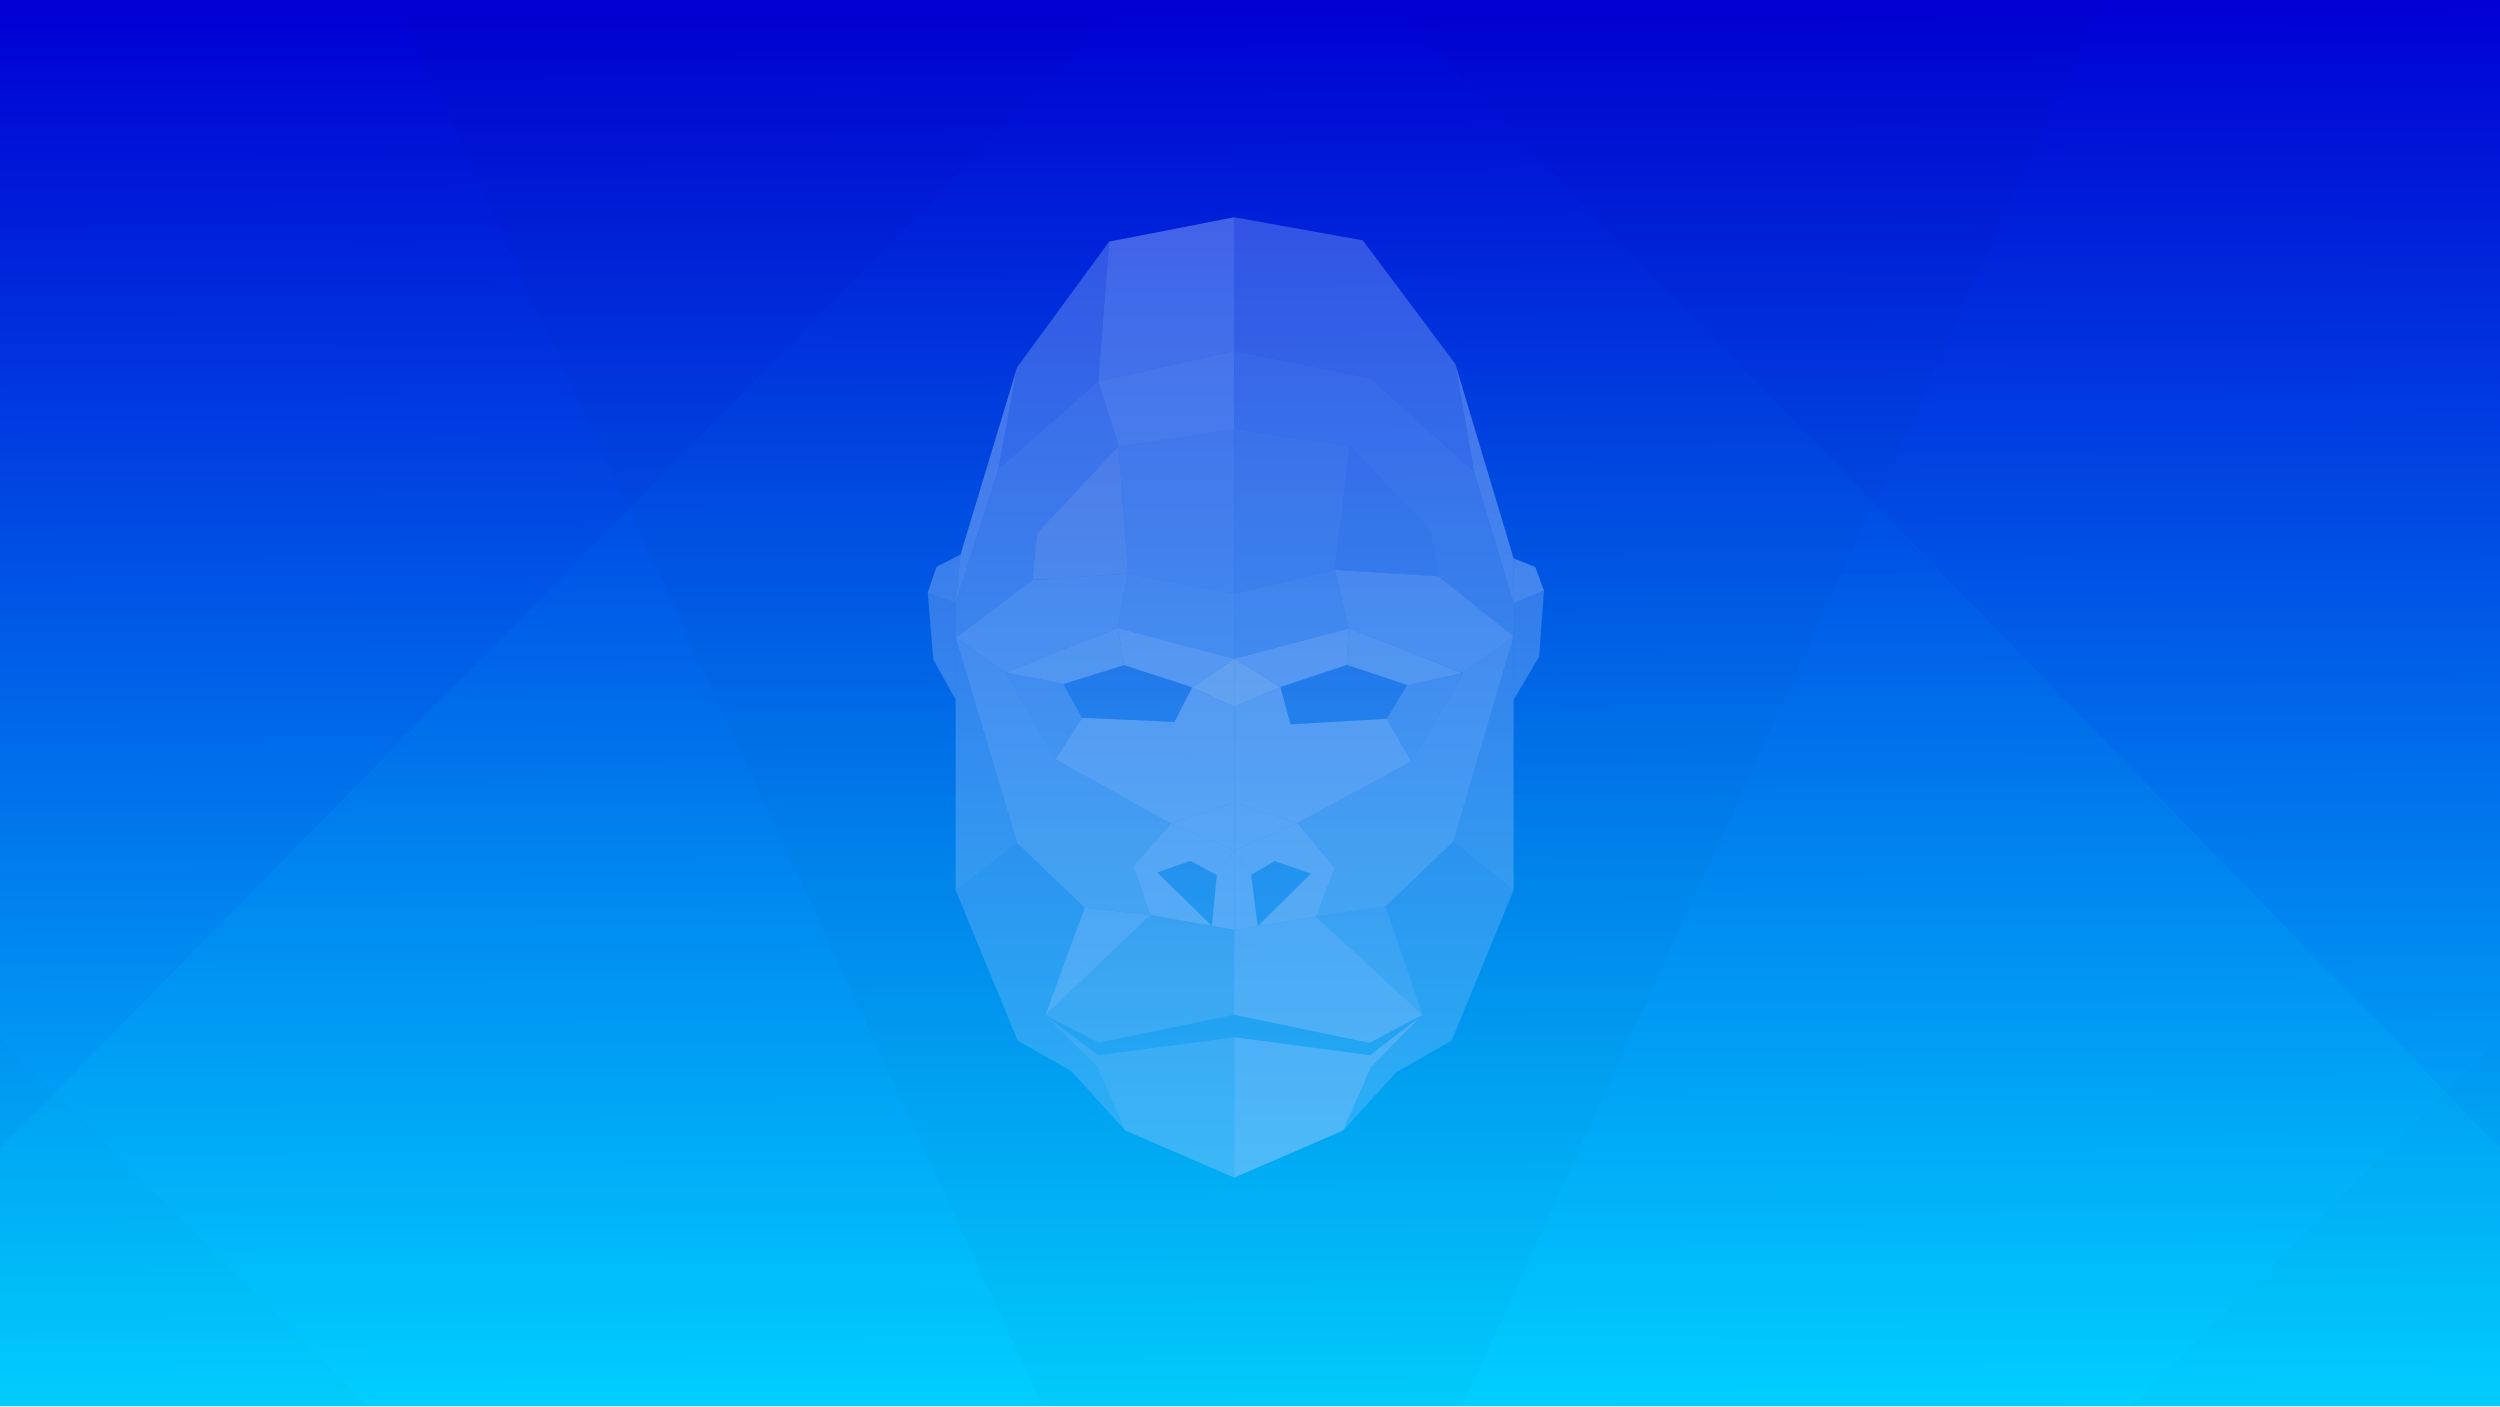
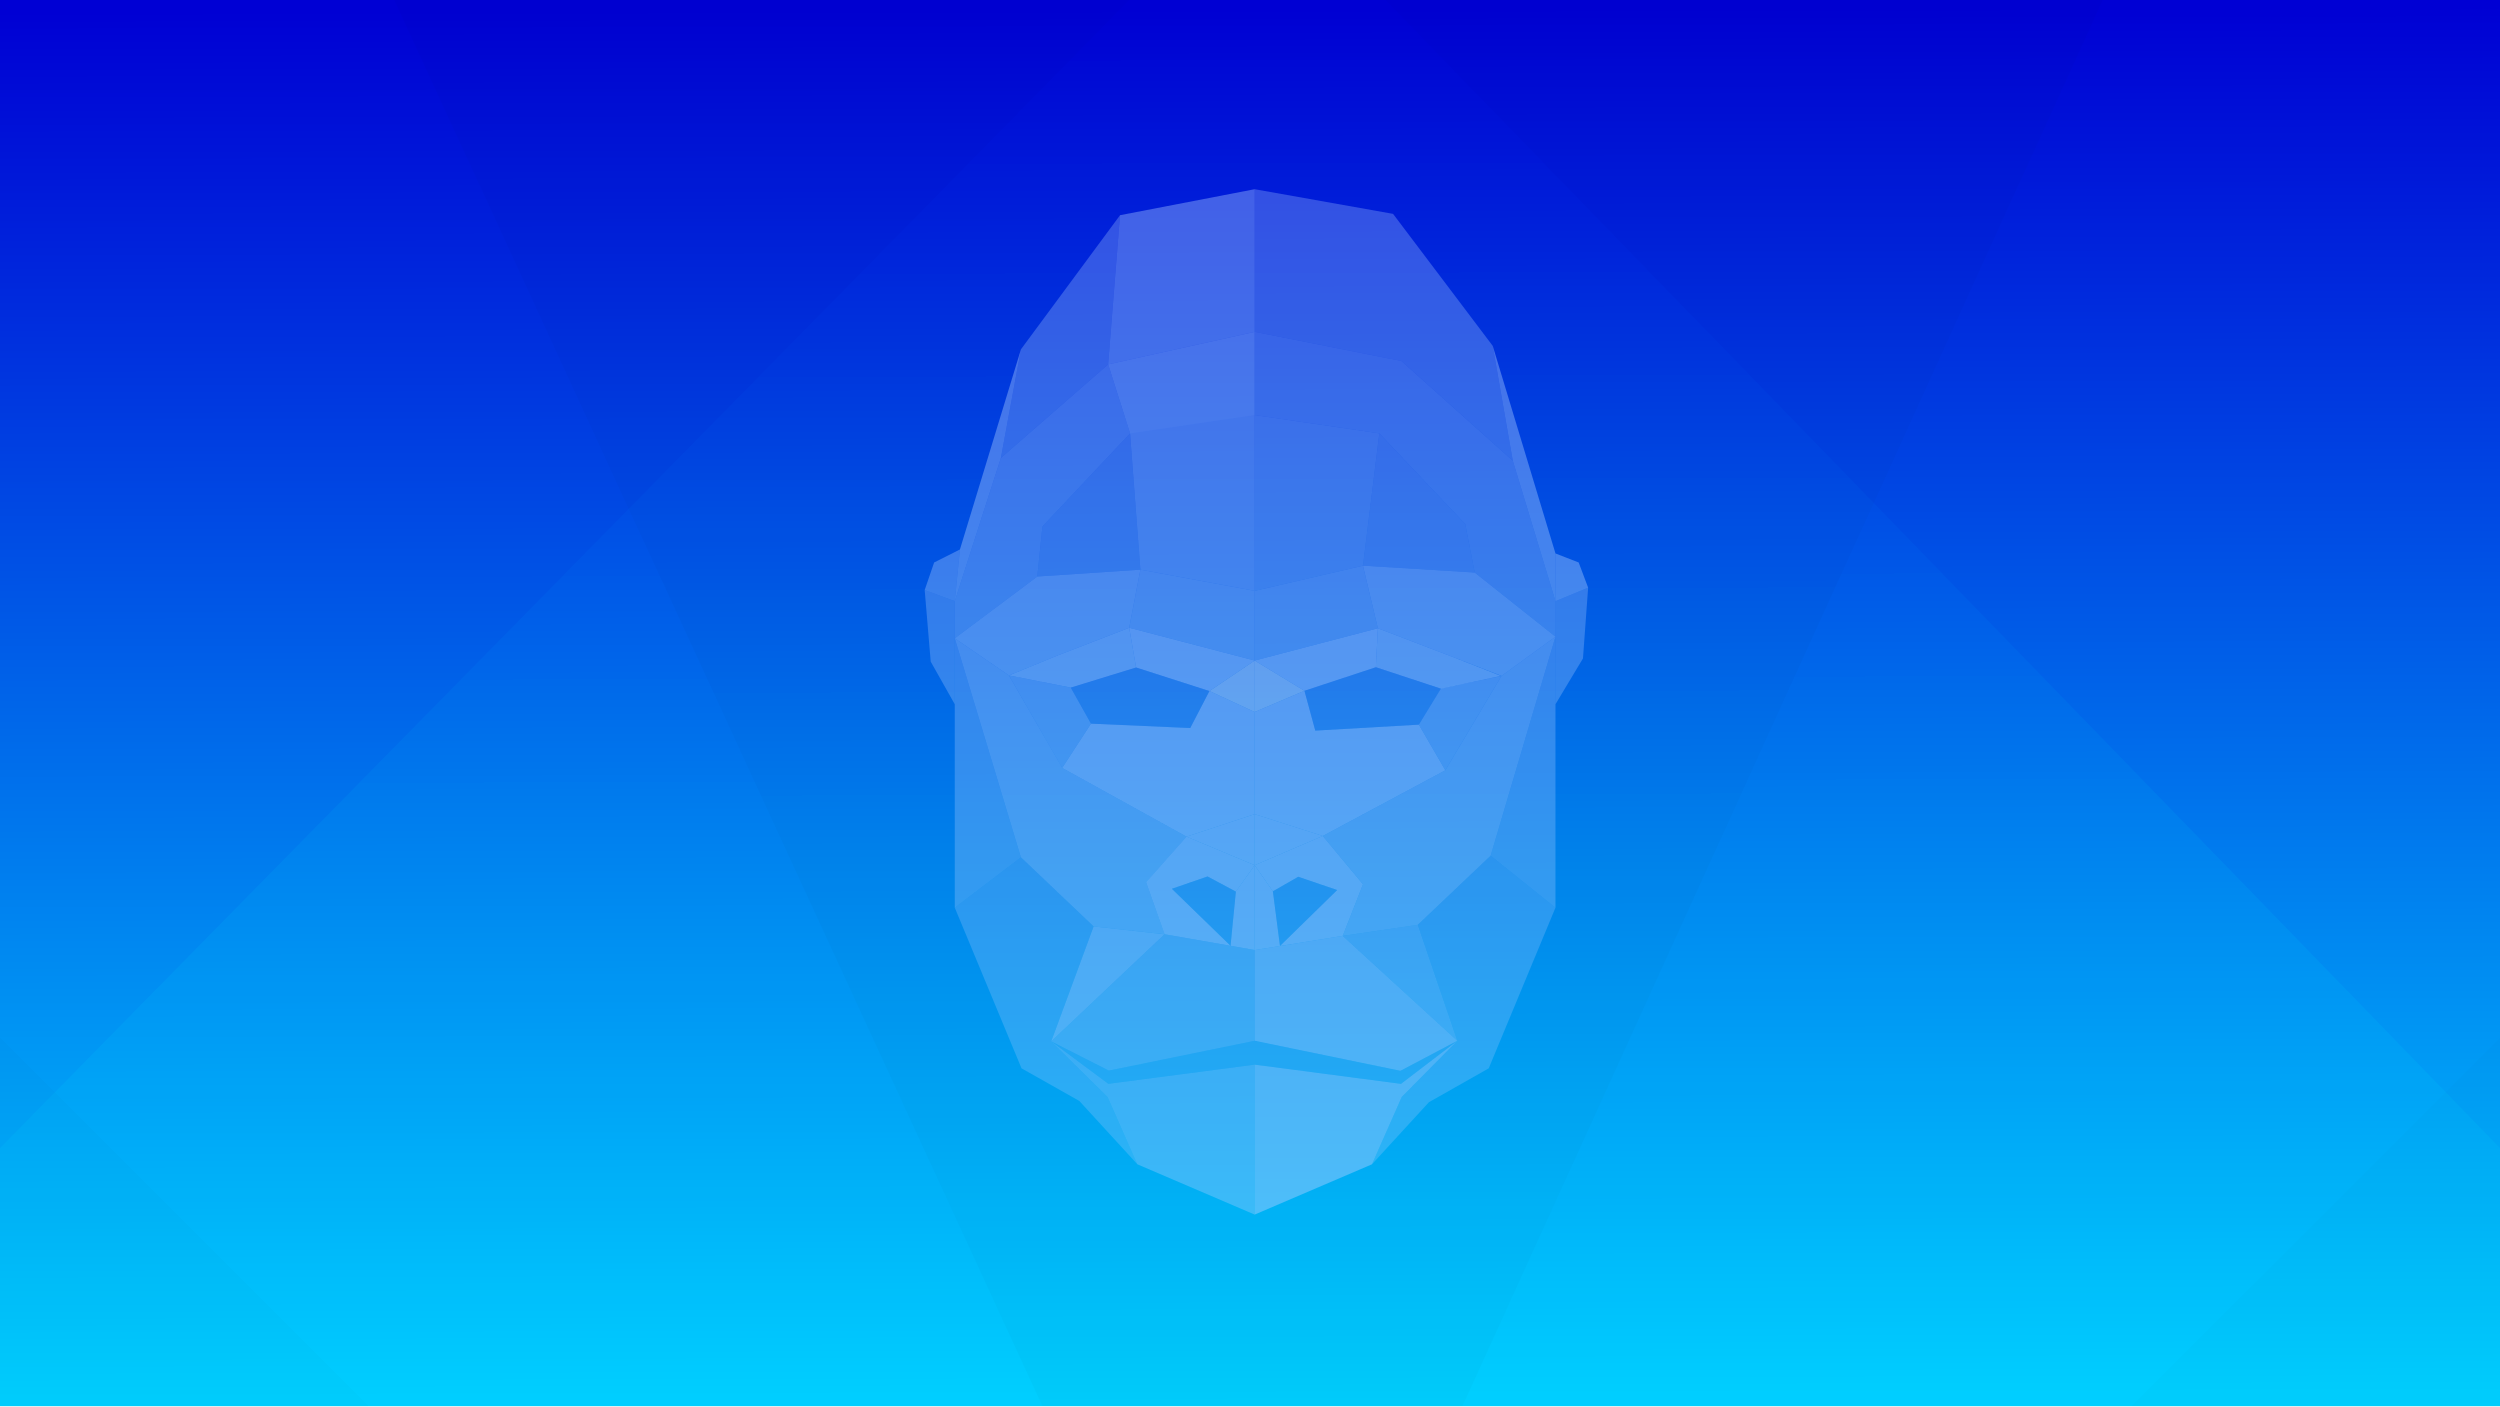
<svg xmlns="http://www.w3.org/2000/svg" xmlns:xlink="http://www.w3.org/1999/xlink" viewBox="0 0 4096 2304" version="1.1" id="svg172" width="4096" height="2304">
  <defs id="defs11">
    <style id="style2">.cls-1{isolation:isolate;}.cls-2{fill:#4a3043;}.cls-3{fill:#563d4e;}.cls-4{fill:#5f4758;}.cls-5{fill:#85737f;}.cls-6{fill:#a1939d;}.cls-7{fill:#bdb3ba;}.cls-8{fill:#7b6876;}.cls-30,.cls-9{fill:#43273b;}.cls-10{fill:#a36598;}.cls-11{fill:#b684ac;}.cls-12{fill:#4c3245;}.cls-13{fill:#d4b7cf;}.cls-14{fill:#c8a3c1;}.cls-15{fill:#9d5b91;}.cls-16{fill:#97518a;}.cls-17{fill:#ceadc8;}.cls-18{fill:#af7aa6;}.cls-19{fill:#aa9ea7;}.cls-20{fill:#695262;}.cls-21{fill:#914783;}.cls-22{fill:#bc8eb3;}.cls-23{fill:#8e7d89;}.cls-24{fill:#725d6c;}.cls-25{fill:#fff;}.cls-26{fill:url(#linear-gradient);}.cls-27,.cls-28,.cls-29{fill:#e95420;}.cls-27{opacity:0.8;}.cls-28{opacity:0.9;}.cls-30{opacity:0.25;mix-blend-mode:multiply;}</style>
    <linearGradient id="linear-gradient" x1="104.38" y1="370.12" x2="197.92" y2="532.13" gradientUnits="userSpaceOnUse">
      <stop offset="0" stop-color="#43174c" id="stop4" />
      <stop offset="0.48" stop-color="#622671" id="stop6" />
      <stop offset="1" stop-color="#ca4232" id="stop8" />
    </linearGradient>
    <clipPath id="_clipPath_iATqGFxonEViPBnL5ZywIMgvc1yaWggz">
      <rect width="4096" height="2304" id="rect2" x="0" y="0" />
    </clipPath>
    <linearGradient id="_lgradient_3" x1="0.499" y1="0.002" x2="0.503" y2="1.006" gradientTransform="scale(4096,2304)" gradientUnits="userSpaceOnUse" xlink:href="#linearGradient1204">
      <stop offset="0%" stop-opacity="1" style="stop-color:#0000d4;stop-opacity:1" id="stop7" />
      <stop offset="100%" stop-opacity="1" style="stop-color:#00ccff;stop-opacity:1" id="stop9" />
    </linearGradient>
    <linearGradient xlink:href="#linearGradient4464-915-415-326-161-611" id="linearGradient4470-926-871-573-654-629" x1="256" y1="375" x2="256" y2="135.281" gradientUnits="userSpaceOnUse" gradientTransform="matrix(3.892565,2.304726,-2.122827,3.585347,8.295183,273.08)" />
    <linearGradient id="linearGradient4464-915-415-326-161-611">
      <stop id="stop1381" offset="0" style="stop-color:#f5f5f5;stop-opacity:1;opacity:1" />
      <stop id="stop1383" offset="1" style="stop-color:#d5f6ff;stop-opacity:1;opacity:1" />
    </linearGradient>
  </defs>
  <g clip-path="url(#_clipPath_iATqGFxonEViPBnL5ZywIMgvc1yaWggz)" id="g22" style="isolation:isolate">
    <linearGradient id="linearGradient1204" x1="0.506" y1="0.009" x2="0.508" y2="1.002" gradientTransform="scale(4096,2304)" gradientUnits="userSpaceOnUse">
      <stop offset="0%" stop-opacity="1" style="stop-color:#0000d4;stop-opacity:1" id="stop1200" />
      <stop offset="100%" stop-opacity="1" style="stop-color:#2ad4ff;stop-opacity:1" id="stop1202" />
    </linearGradient>
    <rect x="0" y="0" width="4096" height="2304" fill="url(#_lgradient_3)" id="rect12" style="fill:url(#_lgradient_3);fill-opacity:1.0" />
    <g opacity="0.04" id="g16">
      <path d="M 646,0 H 3445 L 2396,2304 h -688 z" fill="#bdbdbd" style="opacity:0.5;mix-blend-mode:darken;fill:#000000" id="path14" />
    </g>
    <path d="M 0,1881 1850,0 h 420 l 1826,1881 v 423 H 0 Z" fill="#848484" style="opacity:0.07;mix-blend-mode:overlay;fill:#ffffff" id="path18" />
  </g>
-   <g id="g1380" transform="matrix(0.590625,0,0,0.590625,450.5506,225.589)">
-     <g id="g1298" transform="matrix(3,0,0,3,1775.754,142.4716)">
-       <g class="cls-1" id="g170" transform="translate(5.551514,18.08945)">
-         <g id="Layer_1" data-name="Layer 1">
-           <polygon class="cls-2" points="492.16,585.17 547.85,395.51 547.85,630.2 " id="polygon15" style="opacity:0.3;fill:#aaccff" />
-           <polygon class="cls-3" points="463.55,745.48 429.59,645.09 492.16,585.17 547.85,630.2 490.52,769.34 439.15,798.68 390.26,852.44 415.83,794.13 " id="polygon17" style="opacity:0.25;fill:#aaccff" />
-           <polygon class="cls-4" points="493.97,143.68 511.2,243.16 415.49,156.76 289.5,131.51 289.5,7.99 408.36,29.34 " id="polygon19" style="opacity:0.3;fill:#aaccff" />
-           <polygon class="cls-5" points="289.5,7.99 173.89,30.49 163.68,159.69 289.5,131.51 " id="polygon21" style="opacity:0.39;fill:#aaccff" />
-           <polygon class="cls-6" points="173.89,30.49 163.68,159.69 71.54,240.79 88.77,146.66 " id="polygon23" style="opacity:0.3;fill:#aaccff" />
-           <polygon class="cls-5" points="493.97,143.68 511.2,243.16 547.85,364.77 547.85,323.44 " id="polygon25" style="opacity:0.4;fill:#aaccff" />
-           <polygon class="cls-7" points="88.77,146.66 36.36,320 31.93,364.77 71.54,240.79 " id="polygon27" style="opacity:0.4;fill:#aaccff" />
-           <polyline class="cls-7" points="31.93 364.77 31.93 364.77 6.1 355.12 14.22 331.25 36.36 320" id="polyline29" style="opacity:0.35;fill:#aaccff" />
-           <polyline class="cls-8" points="31.93 364.77 6.1 355.12 11.27 417.11 31.93 454.04 31.93 364.77" id="polyline31" style="opacity:0.3;fill:#aaccff" />
-           <polygon class="cls-9" points="575.9,353.06 571.47,414.36 547.85,454.04 547.85,364.77 " id="polygon33" style="opacity:0.3;fill:#aaccff" />
-           <polygon class="cls-5" points="547.85,323.44 567.78,331.25 575.9,353.06 547.85,364.77 " id="polygon35" style="opacity:0.4;fill:#aaccff" />
-           <polygon class="cls-10" points="289.5,666.9 289.5,745.48 414.69,771.5 463.55,745.48 365.13,654.63 " id="polygon37" style="opacity:0.45;fill:#aaccff" />
-           <polyline class="cls-9" points="395.32 388.24 393.59 421.96 449.44 440.53 501.11 429.51 458.54 412.64 395.32 388.24" id="polyline39" style="fill:#aaccff;opacity:0.48" />
-           <polyline class="cls-10" points="289.5 416.19 289.5 460.73 332.25 442.37 289.5 416.19" id="polyline41" style="opacity:0.38;fill:#ffffff" />
-           <polyline class="cls-11" points="289.5 416.19 250.65 442.6 289.5 460.73 289.5 416.19" id="polyline43" style="opacity:0.38;fill:#ffffff" />
-           <polygon class="cls-11" points="131.57,439.61 78.43,429.05 124.19,509.18 148.94,470.84 " id="polygon45" style="fill:#aaccff;opacity:0.38" />
-           <polygon class="cls-12" points="234.17,474.62 250.65,442.6 187.67,422.19 131.57,439.61 148.94,470.84 " id="polygon47" style="fill:#aaccff;opacity:0.2" />
-           <polygon class="cls-12" points="430.5,471.7 449.44,440.53 393.59,421.96 332.25,442.37 341.56,476.86 " id="polygon49" style="fill:#aaccff;opacity:0.2" />
-           <polygon class="cls-13" points="501.48,429.51 449.51,440.37 430.5,471.7 453.25,511.24 " id="polygon51" style="fill:#aaccff;opacity:0.38" />
-           <polyline class="cls-9" points="249.01 603.16 218.38 613.84 268.78 663.2 273.37 616.21 249.01 603.16" id="polyline53" style="opacity:0.2;fill:#aaccff" />
-           <polyline class="cls-14" points="151.18 646.47 114.77 745.99 212.14 653.25 151.18 646.47" id="polyline55" style="opacity:0.45;fill:#aaccff" />
-           <polyline class="cls-15" points="429.59 645.09 365.13 654.63 463.54 745.48 429.59 645.09" id="polyline57" style="opacity:0.35;fill:#aaccff" />
-           <polygon class="cls-11" points="114.77,745.99 163.18,794.13 188.75,852.44 289.5,896.01 289.5,766.14 163.85,782.78 " id="polygon59" style="opacity:0.35;fill:#aaccff" />
-           <polygon class="cls-16" points="463.55,745.48 415.83,794.13 390.26,852.44 289.5,896.01 289.5,766.14 415.16,782.78 " id="polygon61" style="opacity:0.45;fill:#aaccff" />
-           <polygon class="cls-14" points="230.96,568.68 289.5,549.21 289.5,593.43 " id="polygon63" style="opacity:0.5;fill:#aaccff" />
-           <polygon class="cls-17" points="230.96,568.68 289.5,549.21 289.5,460.73 250.65,442.6 234.17,474.62 148.94,470.84 124.19,509.18 " id="polygon65" style="opacity:0.5;fill:#aaccff" />
-           <polygon class="cls-18" points="289.5,549.21 347.99,568.1 453.25,511.24 430.5,471.7 341.56,476.86 332.25,442.37 289.5,460.73 " id="polygon67" style="opacity:0.5;fill:#aaccff" />
-           <polygon class="cls-11" points="347.99,568.1 289.5,549.21 289.5,593.43 " id="polygon69" style="opacity:0.5;fill:#aaccff" />
-           <polygon class="cls-14" points="230.96,568.68 196.26,608.21 212.14,653.25 268.78,663.2 218.38,613.84 249.01,603.16 273.37,616.25 289.5,593.43 " id="polygon71" style="opacity:0.5;fill:#aaccff" />
-           <polygon class="cls-15" points="289.5,593.43 289.5,666.9 311.24,663.37 305.14,616.03 " id="polygon73" style="opacity:0.5;fill:#aaccff" />
-           <polygon class="cls-11" points="289.5,593.43 305.14,616.03 326.92,603.43 360.38,614.91 311.24,663.37 365.13,654.63 382.52,609.97 347.99,568.1 " id="polygon75" style="opacity:0.5;fill:#aaccff" />
-           <polygon class="cls-9" points="414.69,771.5 289.5,745.48 164.24,771.29 114.77,745.99 163.85,782.78 289.5,766.14 415.16,782.78 463.55,745.48 " id="polygon77" style="opacity:0.2;fill:#aaccff;fill-opacity:1" />
-           <polygon class="cls-10" points="289.5,355.81 382.52,334.02 395.32,388.24 289.5,416.19 " id="polygon79" style="opacity:0.38;fill:#aaccff" />
-           <polygon class="cls-11" points="289.5,355.81 191.36,337.46 181.76,387.78 289.5,416.19 " id="polygon81" style="opacity:0.4;fill:#aaccff" />
-           <polygon class="cls-5" points="191.36,337.46 289.5,355.81 289.5,203.6 289.5,131.51 163.68,159.69 182.5,219.44 " id="polygon83" style="opacity:0.39;fill:#aaccff" />
-           <polygon class="cls-6" points="182.5,219.44 107.22,300.02 102.79,343.42 191.36,337.46 " id="polygon85" style="opacity:0.3;fill:#ffffff" />
-           <polygon class="cls-17" points="78.43,429.05 119.77,411.96 181.76,387.78 191.36,337.46 102.79,343.42 31.93,396.91 " id="polygon87" style="opacity:0.43;fill:#aaccff" />
-           <polygon class="cls-19" points="102.79,343.42 107.22,300.02 182.5,219.44 163.68,159.69 71.54,240.79 31.93,364.77 31.93,396.91 " id="polygon89" style="opacity:0.35;fill:#aaccff" />
-           <polygon class="cls-20" points="289.5,203.6 289.5,355.81 382.52,334.02 396.55,219.44 " id="polygon91" style="opacity:0.35;fill:#aaccff" />
-           <polygon class="cls-21" points="395.32,388.24 458.55,412.64 501.48,429.51 547.85,395.51 478.47,339.97 382.52,334.02 " id="polygon93" style="opacity:0.43;fill:#aaccff" />
-           <polygon class="cls-20" points="470.35,297.96 478.47,339.97 547.85,395.51 547.85,364.77 511.2,243.16 415.49,156.76 289.5,131.51 289.5,203.6 396.55,219.44 " id="polygon95" style="opacity:0.33;fill:#aaccff" />
-           <polygon class="cls-4" points="470.35,297.96 396.55,219.44 382.52,334.02 478.47,339.97 " id="polygon97" style="opacity:0.31;fill:#aaccff" />
-           <path class="cls-22" d="m 231,568.68 -106.77,-59.5 -45.79,-80.12 -46.51,-32.15 56.8,189.68 62.45,59.88 61,6.78 -15.88,-45 z m -128.17,-51 z" id="path99" style="opacity:0.4;fill:#aaccff;stroke:none;stroke-opacity:1" />
-           <polygon class="cls-9" points="326.92,603.43 360.38,614.91 311.24,663.37 305.14,616.03 " id="polygon101" style="opacity:0.2;fill:#aaccff" />
-           <polygon class="cls-22" points="268.78,663.2 212.14,653.25 114.77,745.99 164.24,771.29 289.5,745.48 289.5,666.9 " id="polygon103" style="opacity:0.34;fill:#aaccff" />
-           <polygon class="cls-11" points="289.5,593.43 289.5,666.9 268.78,663.2 273.37,616.21 " id="polygon105" style="opacity:0.5;fill:#aaccff" />
-           <polyline class="cls-9" points="289.5 416.19 395.32 388.24 393.59 421.96 332.25 442.37 289.5 416.19" id="polyline107" style="opacity:0.5;fill:#aaccff" />
-           <polygon class="cls-9" points="289.5,416.19 181.76,387.78 187.67,422.19 250.65,442.6 " id="polygon109" style="opacity:0.5;fill:#aaccff" />
-           <polygon class="cls-9" points="187.67,422.19 181.76,387.78 119.77,411.96 78.44,429.06 131.57,439.61 " id="polygon111" style="fill:#aaccff;opacity:0.48" />
-           <polygon class="cls-23" points="88.73,586.59 31.93,396.91 31.94,630.2 " id="polygon113" style="opacity:0.3;fill:#aaccff" />
-           <polygon class="cls-8" points="163.18,794.13 114.77,745.99 151.18,646.47 88.73,586.59 31.94,630.2 89.27,769.34 138.89,797.58 188.75,852.44 " id="polygon115" style="opacity:0.25;fill:#aaccff" />
-           <polygon class="cls-24" points="289.5,203.6 289.5,131.51 163.68,159.69 182.5,219.44 " id="polygon117" style="opacity:0.05;fill:#aaccff" />
-           <polygon class="cls-10" points="501.48,429.51 453.25,511.24 347.99,568.1 382.52,609.97 365.13,654.63 429.59,645.09 492.16,585.17 547.85,395.51 " id="polygon119" style="opacity:0.4;fill:#aaccff" />
+   <g id="g145" transform="matrix(1.076649,0,0,1.06771,-121.5062,-70.04707)">
+     <g id="g1380" transform="matrix(0.590625,0,0,0.590625,450.5506,225.589)">
+       <g id="g1298" transform="matrix(3,0,0,3,1775.754,142.4716)">
+         <g class="cls-1" id="g170" transform="translate(5.551514,18.08945)">
+           <g id="Layer_1" data-name="Layer 1">
+             <polygon class="cls-2" points="547.85,395.51 547.85,630.2 492.16,585.17 " id="polygon15" style="opacity:0.3;fill:#aaccff" />
+             <polygon class="cls-3" points="490.52,769.34 439.15,798.68 390.26,852.44 415.83,794.13 463.55,745.48 429.59,645.09 492.16,585.17 547.85,630.2 " id="polygon17" style="opacity:0.25;fill:#aaccff" />
+             <polygon class="cls-4" points="289.5,7.99 408.36,29.34 493.97,143.68 511.2,243.16 415.49,156.76 289.5,131.51 " id="polygon19" style="opacity:0.3;fill:#aaccff" />
+             <polygon class="cls-5" points="289.5,7.99 173.89,30.49 163.68,159.69 289.5,131.51 " id="polygon21" style="opacity:0.39;fill:#aaccff" />
+             <polygon class="cls-6" points="173.89,30.49 163.68,159.69 71.54,240.79 88.77,146.66 " id="polygon23" style="opacity:0.3;fill:#aaccff" />
+             <polygon class="cls-5" points="493.97,143.68 511.2,243.16 547.85,364.77 547.85,323.44 " id="polygon25" style="opacity:0.4;fill:#aaccff" />
+             <polygon class="cls-7" points="88.77,146.66 36.36,320 31.93,364.77 71.54,240.79 " id="polygon27" style="opacity:0.4;fill:#aaccff" />
+             <polyline class="cls-7" points="31.93 364.77 31.93 364.77 6.1 355.12 14.22 331.25 36.36 320" id="polyline29" style="opacity:0.35;fill:#aaccff" />
+             <polyline class="cls-8" points="31.93 364.77 6.1 355.12 11.27 417.11 31.93 454.04 31.93 364.77" id="polyline31" style="opacity:0.3;fill:#aaccff" />
+             <polygon class="cls-9" points="575.9,353.06 571.47,414.36 547.85,454.04 547.85,364.77 " id="polygon33" style="opacity:0.3;fill:#aaccff" />
+             <polygon class="cls-5" points="547.85,323.44 567.78,331.25 575.9,353.06 547.85,364.77 " id="polygon35" style="opacity:0.4;fill:#aaccff" />
+             <polygon class="cls-10" points="365.13,654.63 289.5,666.9 289.5,745.48 414.69,771.5 463.55,745.48 " id="polygon37" style="opacity:0.45;fill:#aaccff" />
+             <polyline class="cls-9" points="395.32 388.24 393.59 421.96 449.44 440.53 501.11 429.51 458.54 412.64 395.32 388.24" id="polyline39" style="opacity:0.48;fill:#aaccff" />
+             <polyline class="cls-10" points="289.5 416.19 289.5 460.73 332.25 442.37 289.5 416.19" id="polyline41" style="opacity:0.38;fill:#ffffff" />
+             <polyline class="cls-11" points="289.5 416.19 250.65 442.6 289.5 460.73 289.5 416.19" id="polyline43" style="opacity:0.38;fill:#ffffff" />
+             <polygon class="cls-11" points="131.57,439.61 78.43,429.05 124.19,509.18 148.94,470.84 " id="polygon45" style="opacity:0.38;fill:#aaccff" />
+             <polygon class="cls-12" points="148.94,470.84 234.17,474.62 250.65,442.6 187.67,422.19 131.57,439.61 " id="polygon47" style="opacity:0.2;fill:#aaccff" />
+             <polygon class="cls-12" points="341.56,476.86 430.5,471.7 449.44,440.53 393.59,421.96 332.25,442.37 " id="polygon49" style="opacity:0.2;fill:#aaccff" />
+             <polygon class="cls-13" points="501.48,429.51 449.51,440.37 430.5,471.7 453.25,511.24 " id="polygon51" style="opacity:0.38;fill:#aaccff" />
+             <polyline class="cls-9" points="249.01 603.16 218.38 613.84 268.78 663.2 273.37 616.21 249.01 603.16" id="polyline53" style="opacity:0.2;fill:#aaccff" />
+             <polyline class="cls-14" points="151.18 646.47 114.77 745.99 212.14 653.25 151.18 646.47" id="polyline55" style="opacity:0.45;fill:#aaccff" />
+             <polyline class="cls-15" points="429.59 645.09 365.13 654.63 463.54 745.48 429.59 645.09" id="polyline57" style="opacity:0.35;fill:#aaccff" />
+             <polygon class="cls-11" points="289.5,766.14 163.85,782.78 114.77,745.99 163.18,794.13 188.75,852.44 289.5,896.01 " id="polygon59" style="opacity:0.35;fill:#aaccff" />
+             <polygon class="cls-16" points="289.5,766.14 415.16,782.78 463.55,745.48 415.83,794.13 390.26,852.44 289.5,896.01 " id="polygon61" style="opacity:0.45;fill:#aaccff" />
+             <polygon class="cls-14" points="289.5,549.21 289.5,593.43 230.96,568.68 " id="polygon63" style="opacity:0.5;fill:#aaccff" />
+             <polygon class="cls-17" points="234.17,474.62 148.94,470.84 124.19,509.18 230.96,568.68 289.5,549.21 289.5,460.73 250.65,442.6 " id="polygon65" style="opacity:0.5;fill:#aaccff" />
+             <polygon class="cls-18" points="341.56,476.86 332.25,442.37 289.5,460.73 289.5,549.21 347.99,568.1 453.25,511.24 430.5,471.7 " id="polygon67" style="opacity:0.5;fill:#aaccff" />
+             <polygon class="cls-11" points="289.5,549.21 289.5,593.43 347.99,568.1 " id="polygon69" style="opacity:0.5;fill:#aaccff" />
+             <polygon class="cls-14" points="218.38,613.84 249.01,603.16 273.37,616.25 289.5,593.43 230.96,568.68 196.26,608.21 212.14,653.25 268.78,663.2 " id="polygon71" style="opacity:0.5;fill:#aaccff" />
+             <polygon class="cls-15" points="289.5,593.43 289.5,666.9 311.24,663.37 305.14,616.03 " id="polygon73" style="opacity:0.5;fill:#aaccff" />
+             <polygon class="cls-11" points="311.24,663.37 365.13,654.63 382.52,609.97 347.99,568.1 289.5,593.43 305.14,616.03 326.92,603.43 360.38,614.91 " id="polygon75" style="opacity:0.5;fill:#aaccff" />
+             <polygon class="cls-9" points="163.85,782.78 289.5,766.14 415.16,782.78 463.55,745.48 414.69,771.5 289.5,745.48 164.24,771.29 114.77,745.99 " id="polygon77" style="opacity:0.2;fill:#aaccff;fill-opacity:1" />
+             <polygon class="cls-10" points="289.5,355.81 382.52,334.02 395.32,388.24 289.5,416.19 " id="polygon79" style="opacity:0.38;fill:#aaccff" />
+             <polygon class="cls-11" points="289.5,355.81 191.36,337.46 181.76,387.78 289.5,416.19 " id="polygon81" style="opacity:0.4;fill:#aaccff" />
+             <polygon class="cls-5" points="163.68,159.69 182.5,219.44 191.36,337.46 289.5,355.81 289.5,203.6 289.5,131.51 " id="polygon83" style="opacity:0.39;fill:#aaccff" />
+             <polygon class="cls-6" points="182.5,219.44 107.22,300.02 102.79,343.42 191.36,337.46 " id="polygon85" style="opacity:0.3;fill:#aaccff" />
+             <polygon class="cls-17" points="102.79,343.42 31.93,396.91 78.43,429.05 119.77,411.96 181.76,387.78 191.36,337.46 " id="polygon87" style="opacity:0.43;fill:#aaccff" />
+             <polygon class="cls-19" points="71.54,240.79 31.93,364.77 31.93,396.91 102.79,343.42 107.22,300.02 182.5,219.44 163.68,159.69 " id="polygon89" style="opacity:0.35;fill:#aaccff" />
+             <polygon class="cls-20" points="289.5,203.6 289.5,355.81 382.52,334.02 396.55,219.44 " id="polygon91" style="opacity:0.35;fill:#aaccff" />
+             <polygon class="cls-21" points="478.47,339.97 382.52,334.02 395.32,388.24 458.55,412.64 501.48,429.51 547.85,395.51 " id="polygon93" style="opacity:0.43;fill:#aaccff" />
+             <polygon class="cls-20" points="511.2,243.16 415.49,156.76 289.5,131.51 289.5,203.6 396.55,219.44 470.35,297.96 478.47,339.97 547.85,395.51 547.85,364.77 " id="polygon95" style="opacity:0.33;fill:#aaccff" />
+             <polygon class="cls-4" points="470.35,297.96 396.55,219.44 382.52,334.02 478.47,339.97 " id="polygon97" style="opacity:0.31;fill:#aaccff" />
+             <path class="cls-22" d="m 231,568.68 -106.77,-59.5 -45.79,-80.12 -46.51,-32.15 56.8,189.68 62.45,59.88 61,6.78 -15.88,-45 z m -128.17,-51 z" id="path99" style="opacity:0.4;fill:#aaccff;stroke:none;stroke-opacity:1" />
+             <polygon class="cls-9" points="326.92,603.43 360.38,614.91 311.24,663.37 305.14,616.03 " id="polygon101" style="opacity:0.2;fill:#aaccff" />
+             <polygon class="cls-22" points="289.5,745.48 289.5,666.9 268.78,663.2 212.14,653.25 114.77,745.99 164.24,771.29 " id="polygon103" style="opacity:0.34;fill:#aaccff" />
+             <polygon class="cls-11" points="289.5,593.43 289.5,666.9 268.78,663.2 273.37,616.21 " id="polygon105" style="opacity:0.5;fill:#aaccff" />
+             <polyline class="cls-9" points="289.5 416.19 395.32 388.24 393.59 421.96 332.25 442.37 289.5 416.19" id="polyline107" style="opacity:0.5;fill:#aaccff" />
+             <polygon class="cls-9" points="289.5,416.19 181.76,387.78 187.67,422.19 250.65,442.6 " id="polygon109" style="opacity:0.5;fill:#aaccff" />
+             <polygon class="cls-9" points="131.57,439.61 187.67,422.19 181.76,387.78 119.77,411.96 78.44,429.06 " id="polygon111" style="opacity:0.48;fill:#aaccff" />
+             <polygon class="cls-23" points="31.93,396.91 31.94,630.2 88.73,586.59 " id="polygon113" style="opacity:0.3;fill:#aaccff" />
+             <polygon class="cls-8" points="31.94,630.2 89.27,769.34 138.89,797.58 188.75,852.44 163.18,794.13 114.77,745.99 151.18,646.47 88.73,586.59 " id="polygon115" style="opacity:0.25;fill:#aaccff" />
+             <polygon class="cls-24" points="289.5,203.6 289.5,131.51 163.68,159.69 182.5,219.44 " id="polygon117" style="opacity:0.05;fill:#aaccff" />
+             <polygon class="cls-10" points="365.13,654.63 429.59,645.09 492.16,585.17 547.85,395.51 501.48,429.51 453.25,511.24 347.99,568.1 382.52,609.97 " id="polygon119" style="opacity:0.4;fill:#aaccff" />
+           </g>
        </g>
      </g>
    </g>
  </g>
  <path d="m 0,2304 v -604 l 604,604 v 0 z" fill="#bdbdbd" style="opacity:0.015;isolation:isolate;mix-blend-mode:normal;fill:#000000" id="path14-3" />
  <path d="m 4096,2304 v -604 l -604,604 v 0 z" fill="#bdbdbd" style="opacity:0.015;isolation:isolate;mix-blend-mode:normal;fill:#000000" id="path14-3-6" />
</svg>
